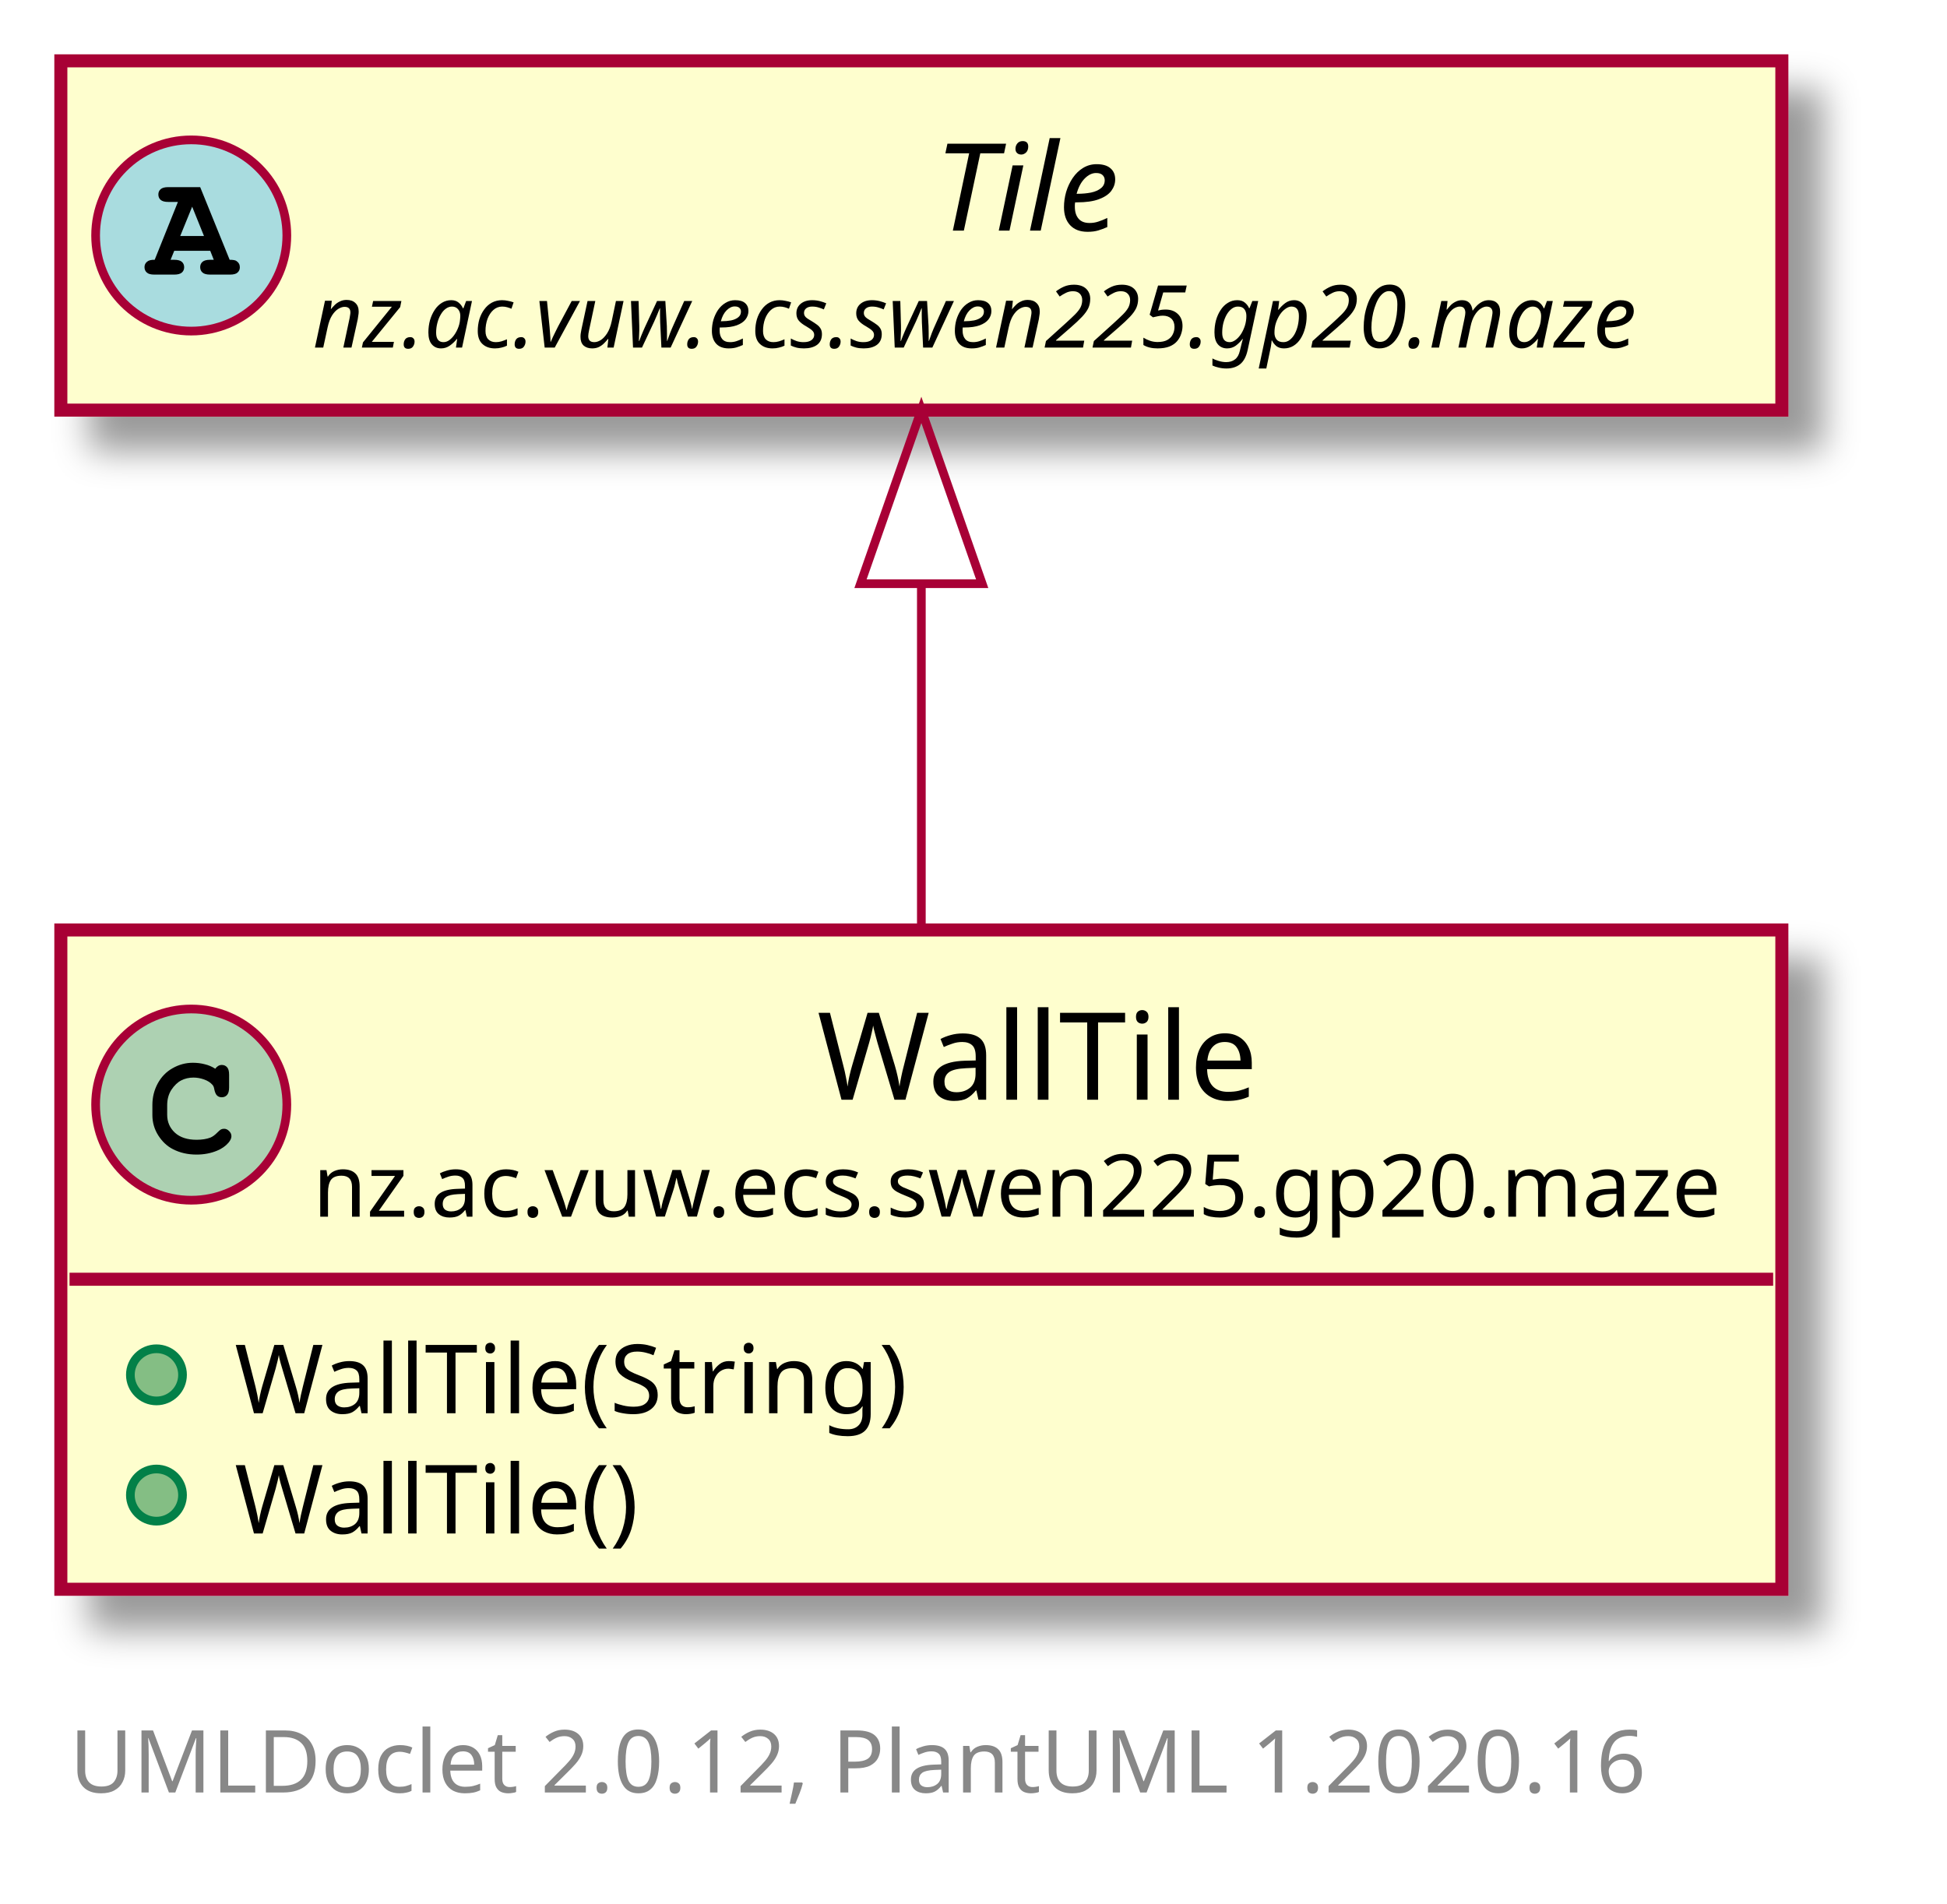
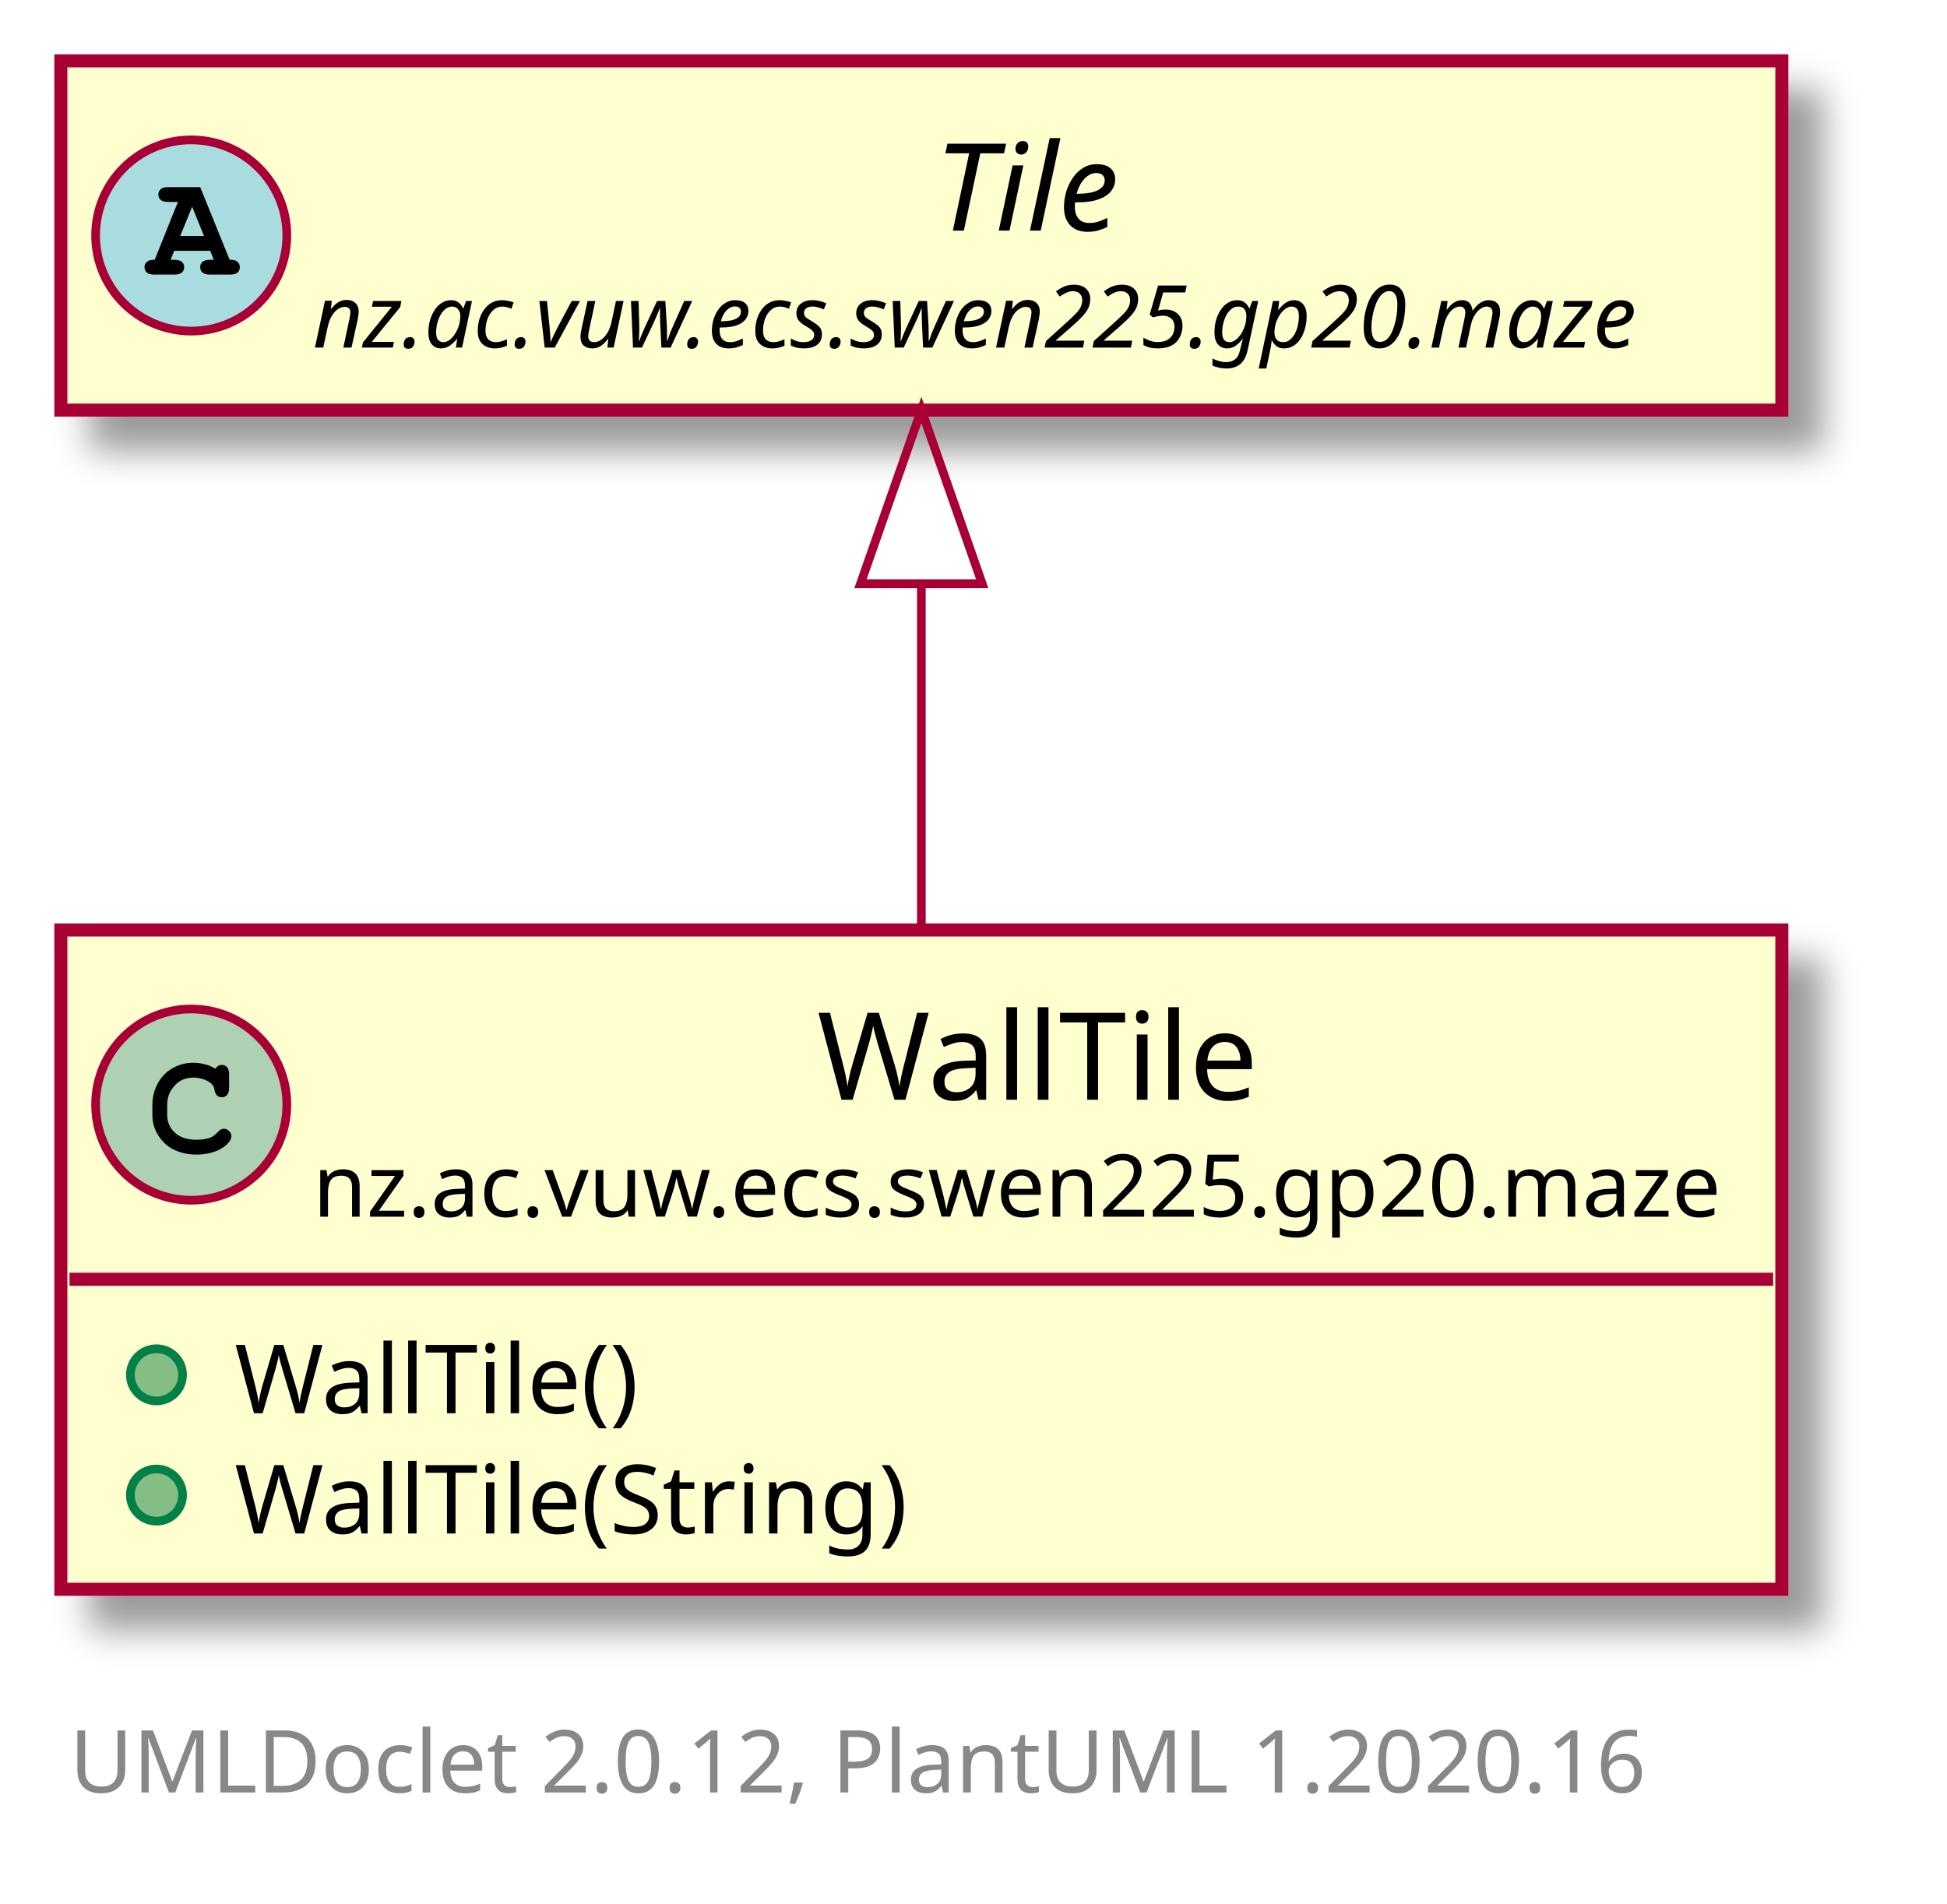
<svg xmlns="http://www.w3.org/2000/svg" xmlns:xlink="http://www.w3.org/1999/xlink" contentScriptType="application/ecmascript" contentStyleType="text/css" height="219px" preserveAspectRatio="none" style="width:224px;height:219px;" version="1.1" viewBox="0 0 224 219" width="224px" zoomAndPan="magnify">
  <defs>
-     <filter height="300%" id="f12oxqgzzn79ur" width="300%" x="-1" y="-1">
+     <filter height="300%" id="fz64dfkz900o1" width="300%" x="-1" y="-1">
      <feGaussianBlur result="blurOut" stdDeviation="2.0" />
      <feColorMatrix in="blurOut" result="blurOut2" type="matrix" values="0 0 0 0 0 0 0 0 0 0 0 0 0 0 0 0 0 0 .4 0" />
      <feOffset dx="4.0" dy="4.0" in="blurOut2" result="blurOut3" />
      <feBlend in="SourceGraphic" in2="blurOut3" mode="normal" />
    </filter>
  </defs>
  <g>
    <a href="WallTile.html" target="_top" title="WallTile.html" xlink:actuate="onRequest" xlink:href="WallTile.html" xlink:show="new" xlink:title="WallTile.html" xlink:type="simple">
-       <rect codeLine="5" fill="#FEFECE" filter="url(#f12oxqgzzn79ur)" height="75.859" id="nz.ac.vuw.ecs.swen225.gp20.maze.WallTile" style="stroke: #A80036; stroke-width: 1.5;" width="198" x="7" y="107" />
+       <rect codeLine="5" fill="#FEFECE" filter="url(#fz64dfkz900o1)" height="75.859" id="nz.ac.vuw.ecs.swen225.gp20.maze.WallTile" style="stroke: #A80036; stroke-width: 1.5;" width="198" x="7" y="107" />
      <ellipse cx="22" cy="127.094" fill="#ADD1B2" rx="11" ry="11" style="stroke: #A80036; stroke-width: 1.0;" />
      <path d="M24.766,122.969 Q24.922,122.75 25.109,122.641 Q25.297,122.531 25.516,122.531 Q25.891,122.531 26.125,122.797 Q26.359,123.047 26.359,123.656 L26.359,125.109 Q26.359,125.719 26.125,125.984 Q25.891,126.25 25.516,126.25 Q25.172,126.25 24.969,126.047 Q24.766,125.859 24.656,125.344 Q24.609,124.984 24.422,124.797 Q24.094,124.422 23.484,124.203 Q22.875,123.984 22.25,123.984 Q21.484,123.984 20.844,124.312 Q20.219,124.641 19.719,125.391 Q19.234,126.141 19.234,127.172 L19.234,128.266 Q19.234,129.5 20.125,130.328 Q21.016,131.141 22.609,131.141 Q23.547,131.141 24.203,130.891 Q24.594,130.734 25.016,130.297 Q25.281,130.031 25.422,129.953 Q25.578,129.875 25.781,129.875 Q26.109,129.875 26.359,130.141 Q26.625,130.391 26.625,130.734 Q26.625,131.078 26.281,131.484 Q25.781,132.062 24.984,132.391 Q23.906,132.844 22.609,132.844 Q21.094,132.844 19.891,132.219 Q18.906,131.719 18.219,130.656 Q17.531,129.578 17.531,128.297 L17.531,127.141 Q17.531,125.812 18.141,124.672 Q18.766,123.516 19.859,122.906 Q20.953,122.281 22.188,122.281 Q22.922,122.281 23.562,122.453 Q24.219,122.609 24.766,122.969 Z " />
      <text fill="#000000" font-family="sans-serif" font-size="14" lengthAdjust="spacingAndGlyphs" textLength="50" x="94" y="126.533">WallTile</text>
      <text fill="#000000" font-family="sans-serif" font-size="10" lengthAdjust="spacingAndGlyphs" textLength="166" x="36" y="139.99">nz.ac.vuw.ecs.swen225.gp20.maze</text>
      <line style="stroke: #A80036; stroke-width: 1.5;" x1="8" x2="204" y1="147.188" y2="147.188" />
      <ellipse cx="18" cy="158.188" fill="#84BE84" rx="3" ry="3" style="stroke: #038048; stroke-width: 1.0;" />
-       <text fill="#000000" font-family="sans-serif" font-size="11" lengthAdjust="spacingAndGlyphs" textLength="72" x="27" y="162.606">WallTile(String)</text>
+       <text fill="#000000" font-family="sans-serif" font-size="11" lengthAdjust="spacingAndGlyphs" textLength="44" x="27" y="162.606">WallTile()</text>
      <ellipse cx="18" cy="172.023" fill="#84BE84" rx="3" ry="3" style="stroke: #038048; stroke-width: 1.0;" />
-       <text fill="#000000" font-family="sans-serif" font-size="11" lengthAdjust="spacingAndGlyphs" textLength="44" x="27" y="176.442">WallTile()</text>
+       <text fill="#000000" font-family="sans-serif" font-size="11" lengthAdjust="spacingAndGlyphs" textLength="72" x="27" y="176.442">WallTile(String)</text>
    </a>
    <a href="Tile.html" target="_top" title="Tile.html" xlink:actuate="onRequest" xlink:href="Tile.html" xlink:show="new" xlink:title="Tile.html" xlink:type="simple">
-       <rect codeLine="10" fill="#FEFECE" filter="url(#f12oxqgzzn79ur)" height="40.188" id="nz.ac.vuw.ecs.swen225.gp20.maze.Tile" style="stroke: #A80036; stroke-width: 1.5;" width="198" x="7" y="7" />
+       <rect codeLine="10" fill="#FEFECE" filter="url(#fz64dfkz900o1)" height="40.188" id="nz.ac.vuw.ecs.swen225.gp20.maze.Tile" style="stroke: #A80036; stroke-width: 1.5;" width="198" x="7" y="7" />
      <ellipse cx="22" cy="27.094" fill="#A9DCDF" rx="11" ry="11" style="stroke: #A80036; stroke-width: 1.0;" />
      <path d="M24.188,28.859 L20.047,28.859 L19.625,29.891 L20.047,29.891 Q20.656,29.891 20.922,30.125 Q21.188,30.359 21.188,30.75 Q21.188,31.125 20.922,31.359 Q20.656,31.594 20.047,31.594 L17.75,31.594 Q17.141,31.594 16.891,31.359 Q16.625,31.125 16.625,30.734 Q16.625,30.359 16.906,30.125 Q17.172,29.875 17.797,29.891 L20.469,23.234 L19.359,23.234 Q18.75,23.234 18.484,23 Q18.219,22.766 18.219,22.375 Q18.219,22 18.484,21.766 Q18.75,21.531 19.359,21.531 L23.031,21.531 L26.422,29.891 Q27.016,29.891 27.203,30.031 Q27.594,30.297 27.594,30.75 Q27.594,31.125 27.328,31.359 Q27.078,31.594 26.469,31.594 L24.172,31.594 Q23.562,31.594 23.297,31.359 Q23.031,31.125 23.031,30.734 Q23.031,30.359 23.297,30.125 Q23.562,29.891 24.172,29.891 L24.594,29.891 L24.188,28.859 Z M23.469,27.156 L22.109,23.781 L20.734,27.156 L23.469,27.156 Z " />
      <text fill="#000000" font-family="sans-serif" font-size="14" font-style="italic" lengthAdjust="spacingAndGlyphs" textLength="23" x="107.5" y="26.533">Tile</text>
      <text fill="#000000" font-family="sans-serif" font-size="10" font-style="italic" lengthAdjust="spacingAndGlyphs" textLength="166" x="36" y="39.99">nz.ac.vuw.ecs.swen225.gp20.maze</text>
    </a>
    <path codeLine="12" d="M106,67.49 C106,80.27 106,94.39 106,106.99 " fill="none" id="nz.ac.vuw.ecs.swen225.gp20.maze.Tile-backto-nz.ac.vuw.ecs.swen225.gp20.maze.WallTile" style="stroke: #A80036; stroke-width: 1.0;" />
    <polygon fill="none" points="99,67.16,106,47.16,113,67.16,99,67.16" style="stroke: #A80036; stroke-width: 1.0;" />
    <text fill="#888888" font-family="sans-serif" font-size="10" lengthAdjust="spacingAndGlyphs" textLength="190" x="8" y="206.24">UMLDoclet 2.0.12, PlantUML 1.2020.16</text>
  </g>
</svg>
